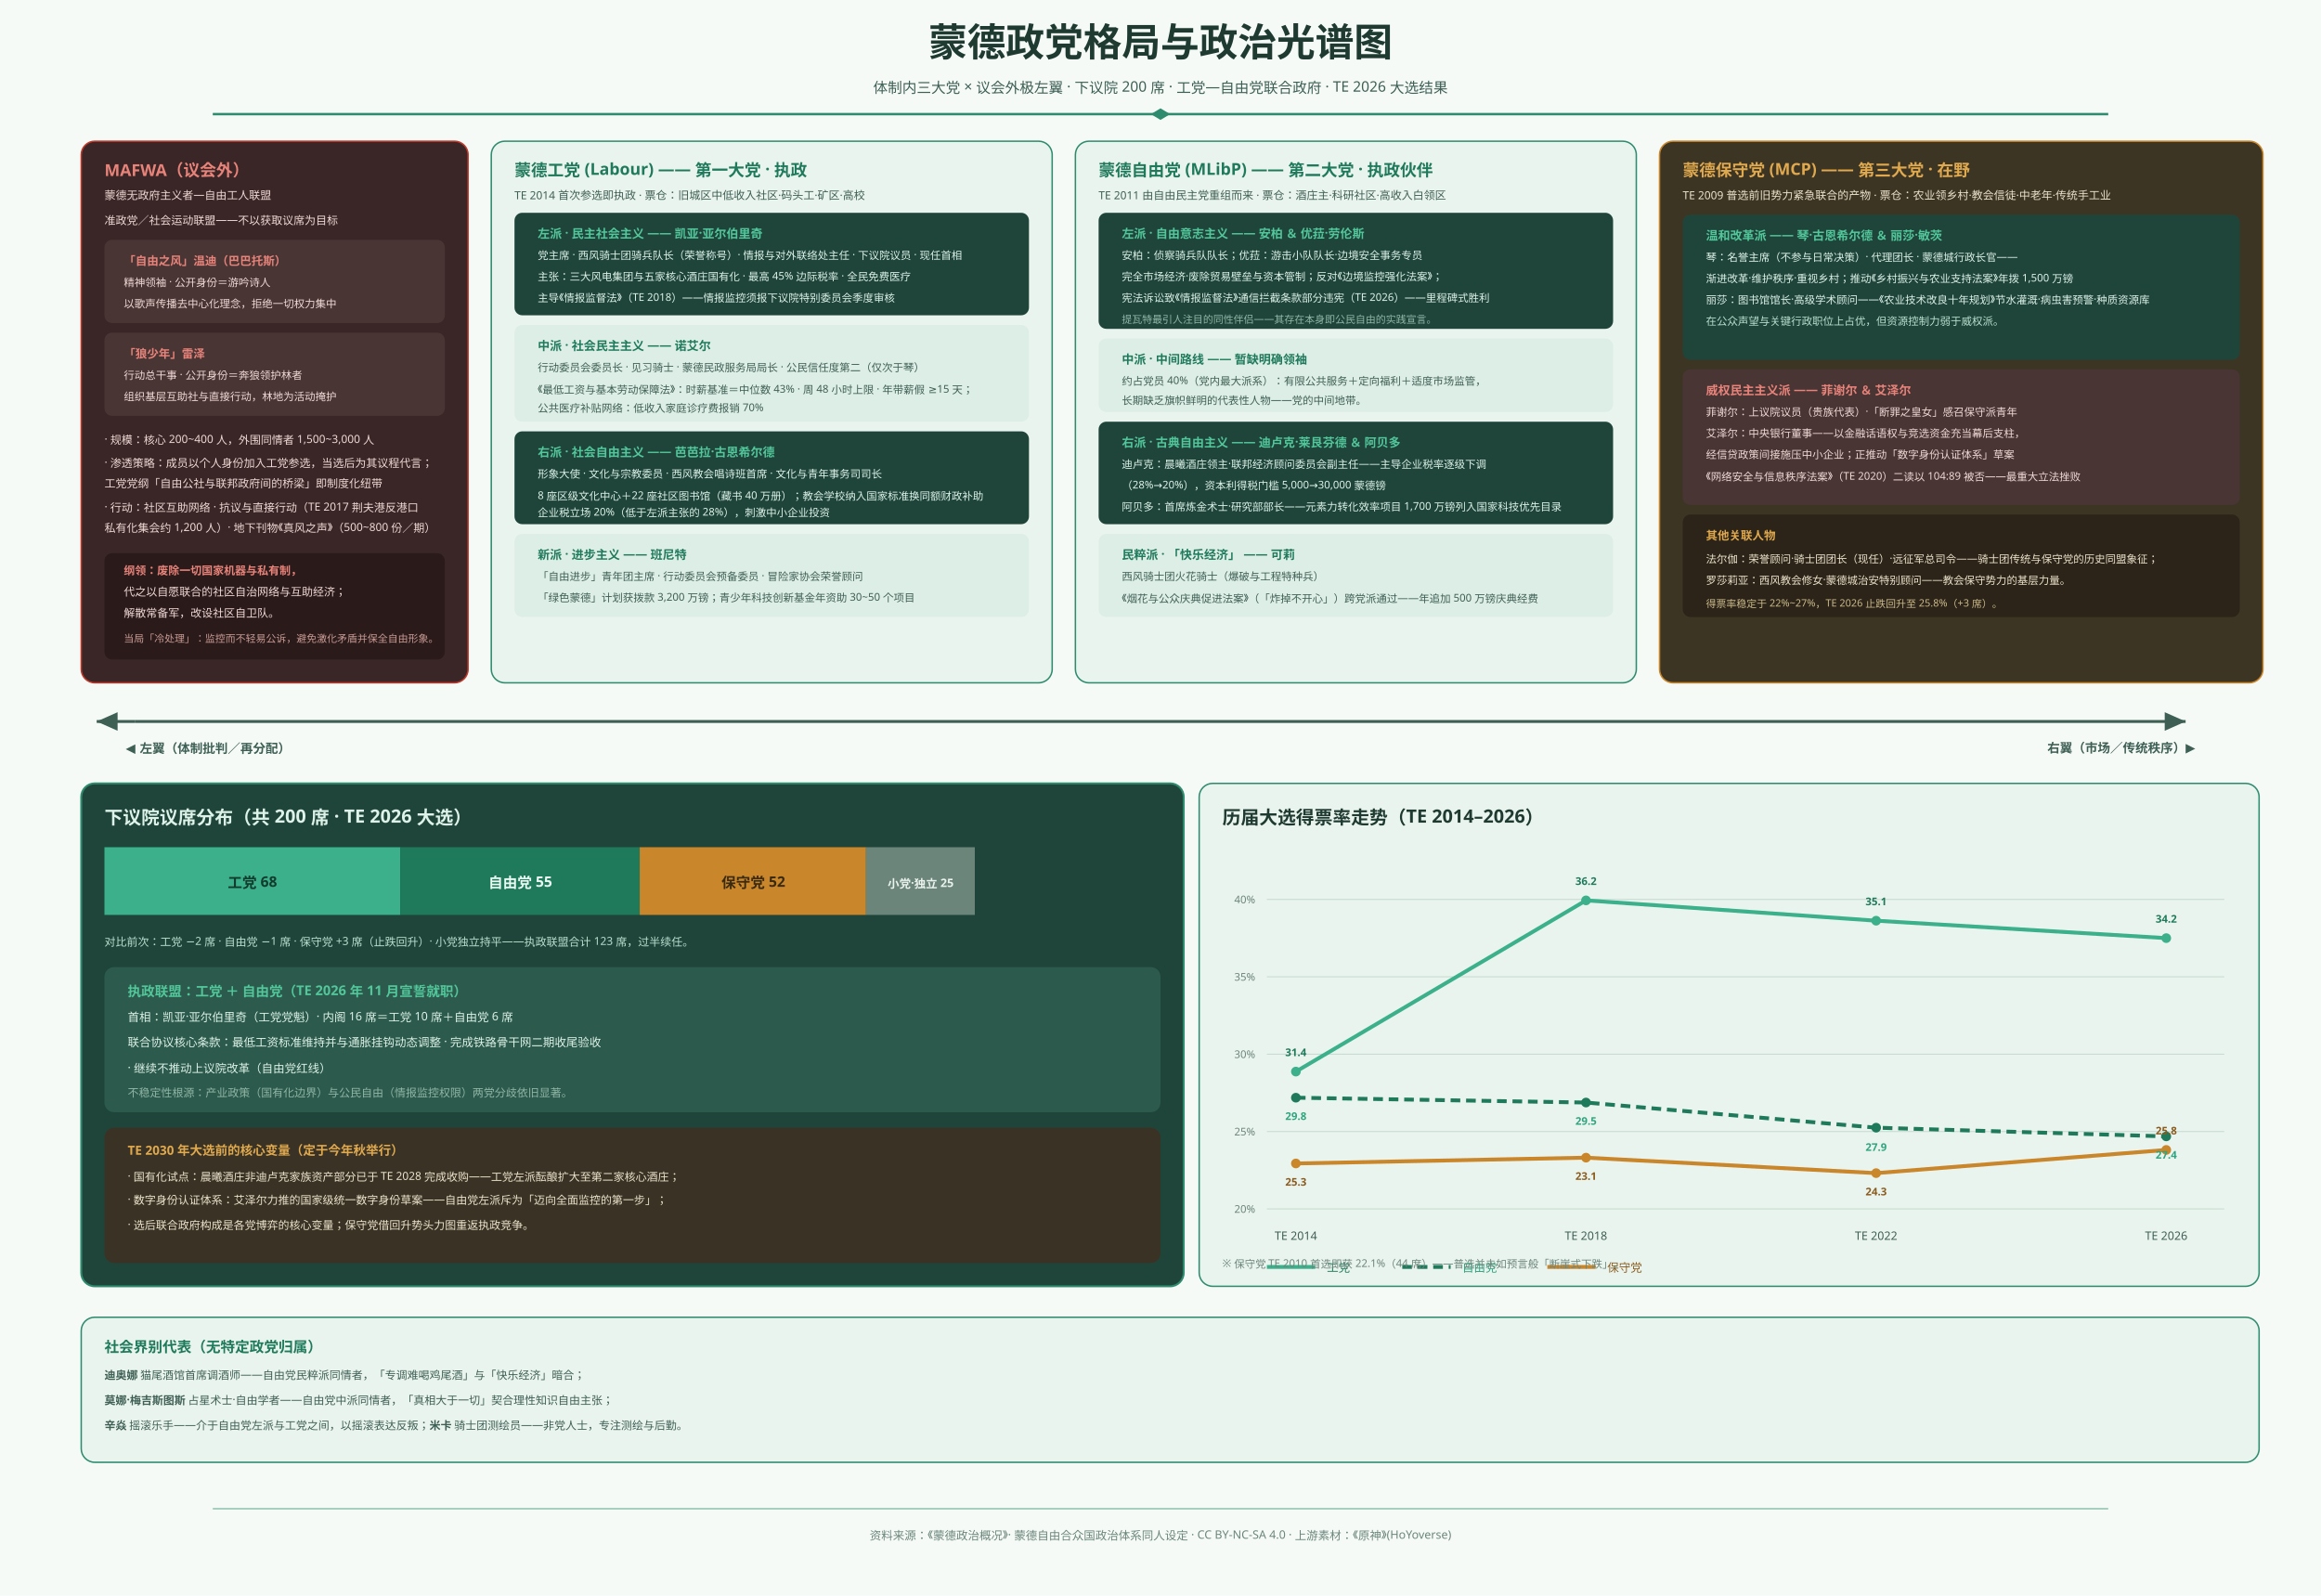
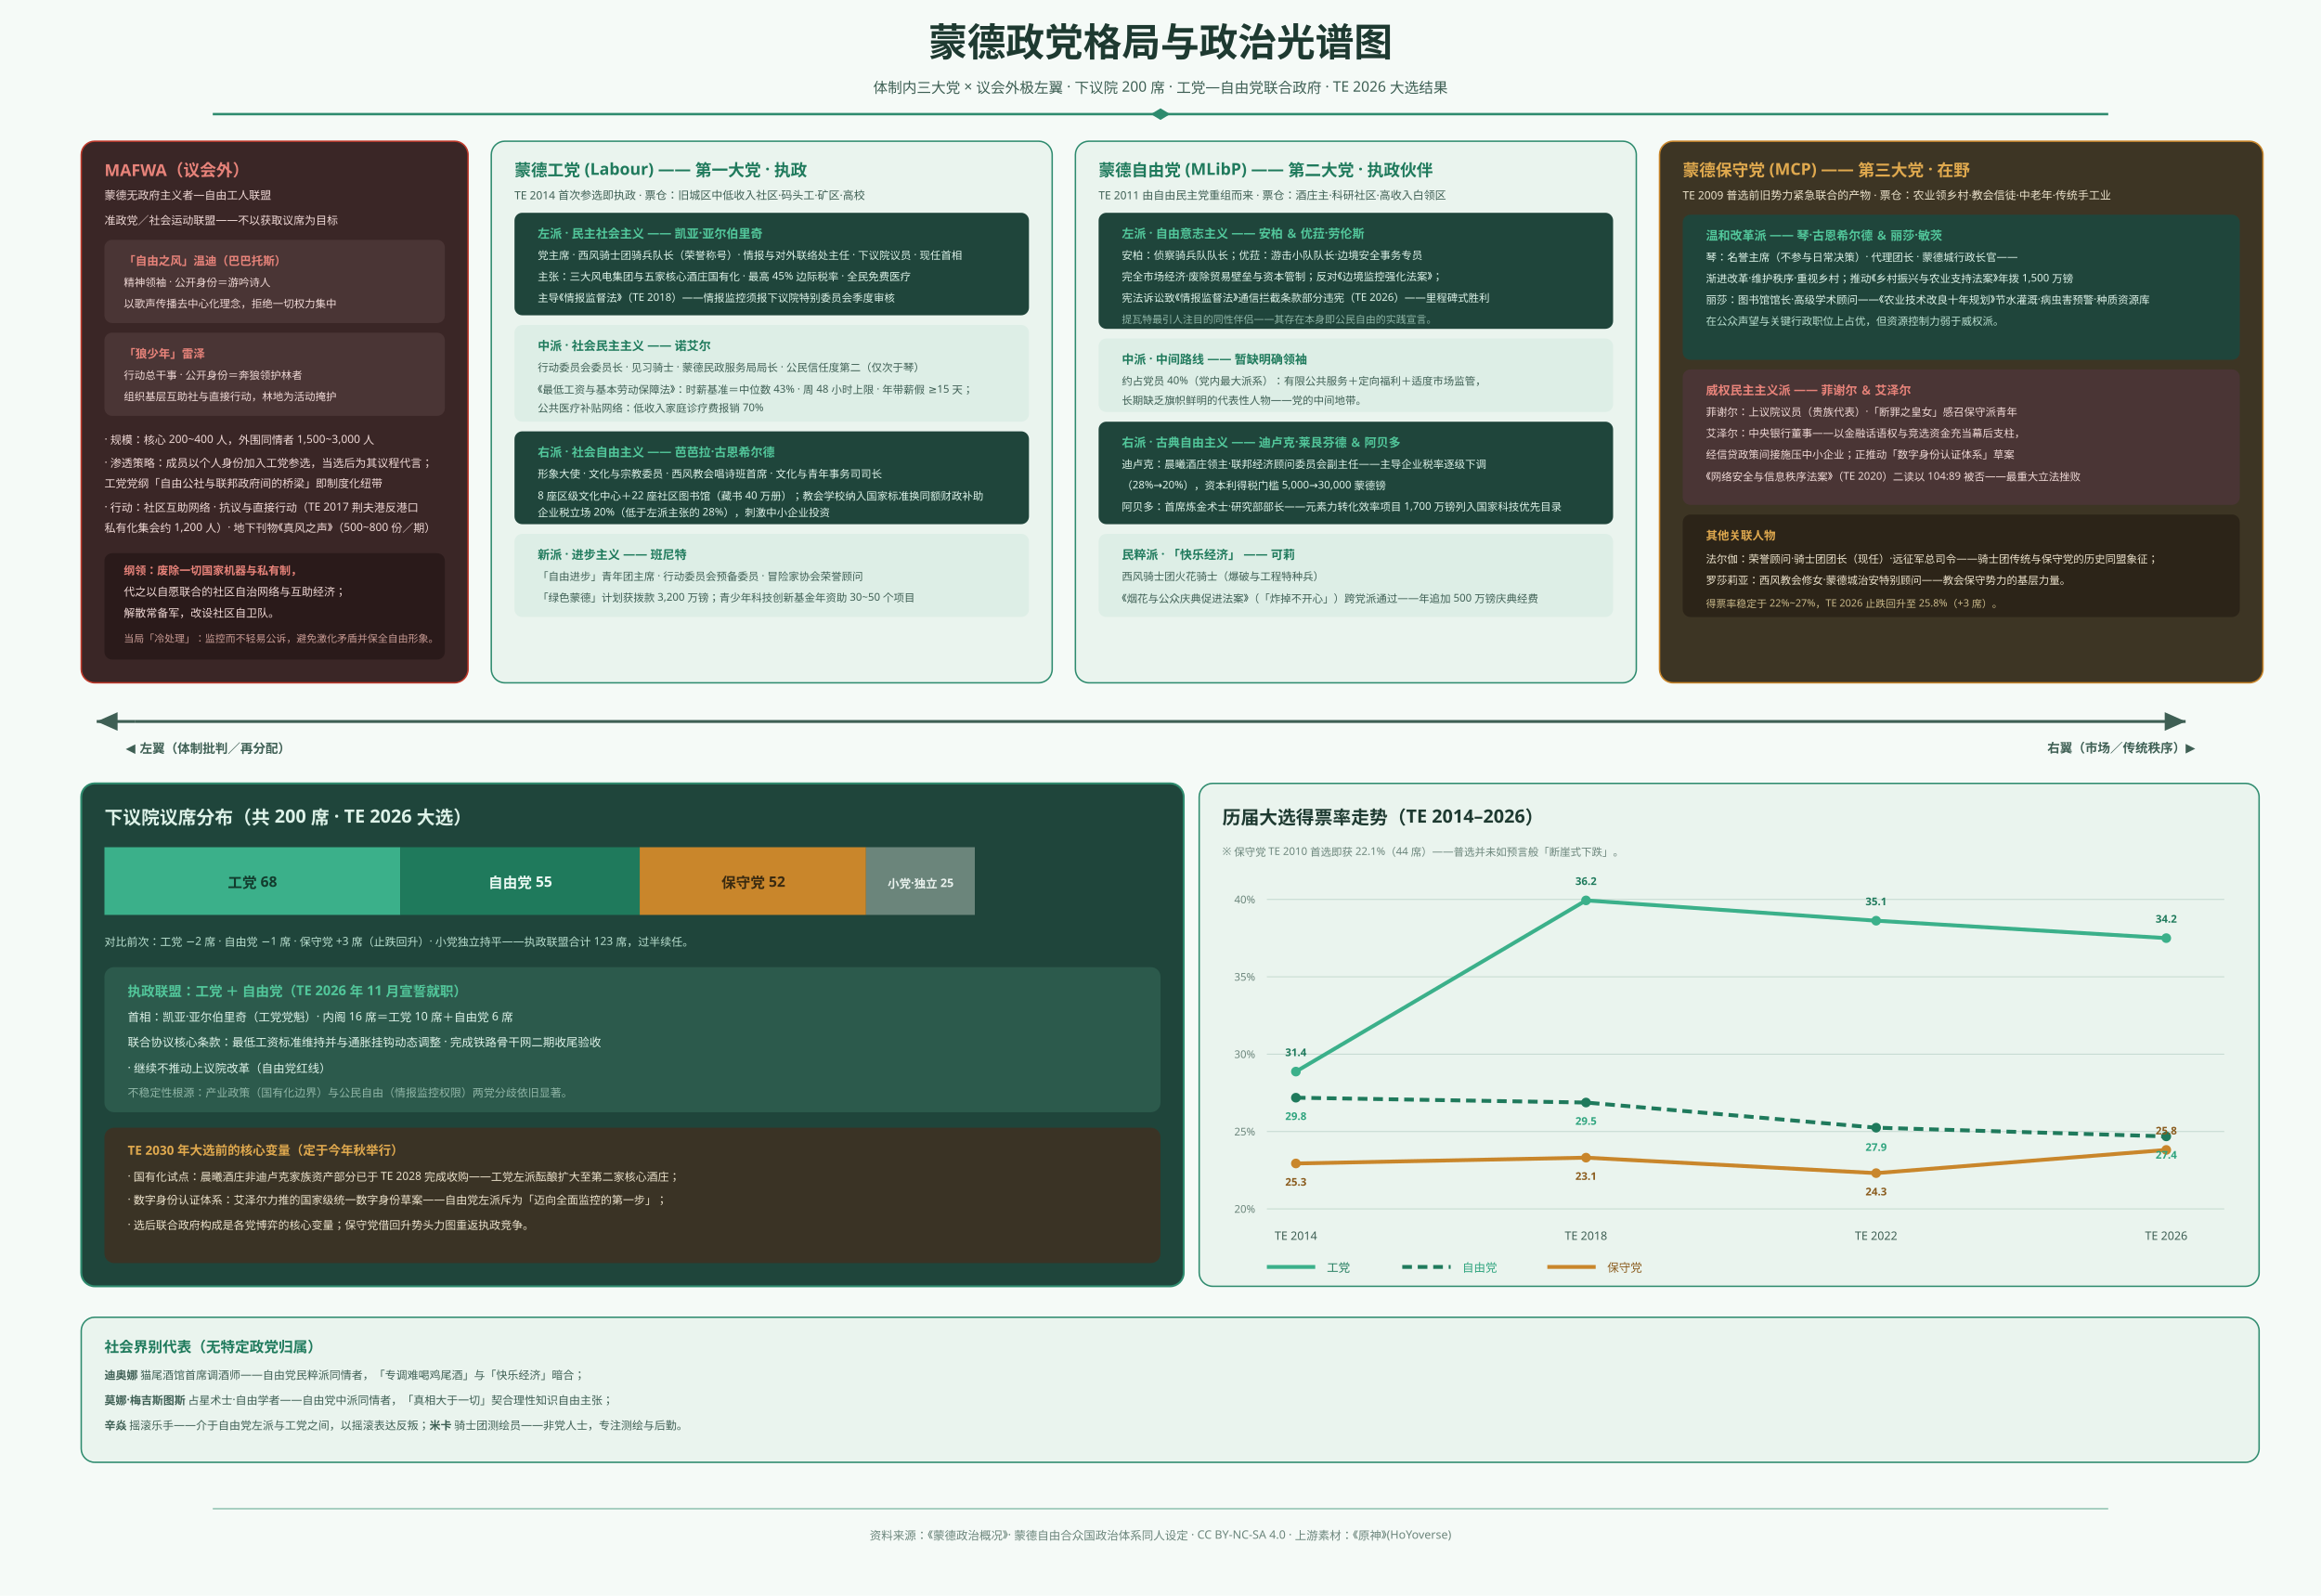
<svg xmlns="http://www.w3.org/2000/svg" viewBox="0 0 2400 1650" font-family="'Microsoft YaHei','PingFang SC','Noto Sans SC',sans-serif">
  <defs>
    <linearGradient id="anemoTop" x1="0" y1="0" x2="0" y2="1">
      <stop offset="0" stop-color="#3BB08A" />
      <stop offset="1" stop-color="#1F7A5C" />
    </linearGradient>
    <marker id="arrowDark" viewBox="0 0 10 10" refX="9" refY="5" markerWidth="8" markerHeight="8" orient="auto-start-reverse">
      <path d="M 0 1 L 9 5 L 0 9 Z" fill="#3E5F54" />
    </marker>
  </defs>
  <rect width="2400" height="1650" fill="#F5FAF7" />
  <text x="1200" y="58" text-anchor="middle" font-size="40" font-weight="700" fill="#1E3A31">蒙德政党格局与政治光谱图</text>
  <text x="1200" y="96" text-anchor="middle" font-size="15" fill="#3E5F54">体制内三大党 × 议会外极左翼 · 下议院 200 席 · 工党—自由党联合政府 · TE 2026 大选结果</text>
  <line x1="220" y1="118" x2="2180" y2="118" stroke="#2E8B6E" stroke-width="2.5" />
  <polygon points="1200,112 1210,118 1200,124 1190,118" fill="#2E8B6E" />
  <g>
    <rect x="84" y="146" width="400" height="560" rx="14" fill="#3A2626" stroke="#C0392B" stroke-width="1.5" />
    <text x="108" y="182" font-size="17" font-weight="700" fill="#E8837A">MAFWA（议会外）</text>
    <text x="108" y="206" font-size="11.5" fill="#F0D9D6">蒙德无政府主义者—自由工人联盟</text>
    <text x="108" y="232" font-size="11.5" fill="#F0D9D6">准政党／社会运动联盟——不以获取议席为目标</text>
    <rect x="108" y="248" width="352" height="86" rx="8" fill="#4A3535" />
    <text x="128" y="274" font-size="12" font-weight="700" fill="#E8837A">「自由之风」温迪（巴巴托斯）</text>
    <text x="128" y="296" font-size="11" fill="#F0D9D6">精神领袖 · 公开身份＝游吟诗人</text>
    <text x="128" y="318" font-size="11" fill="#F0D9D6">以歌声传播去中心化理念，拒绝一切权力集中</text>
    <rect x="108" y="344" width="352" height="86" rx="8" fill="#4A3535" />
    <text x="128" y="370" font-size="12" font-weight="700" fill="#E8837A">「狼少年」雷泽</text>
    <text x="128" y="392" font-size="11" fill="#F0D9D6">行动总干事 · 公开身份＝奔狼领护林者</text>
    <text x="128" y="414" font-size="11" fill="#F0D9D6">组织基层互助社与直接行动，林地为活动掩护</text>
    <text x="108" y="458" font-size="11.5" fill="#F0D9D6">· 规模：核心 200~400 人，外围同情者 1,500~3,000 人</text>
    <text x="108" y="482" font-size="11.5" fill="#F0D9D6">· 渗透策略：成员以个人身份加入工党参选，当选后为其议程代言；</text>
    <text x="108" y="504" font-size="11.5" fill="#F0D9D6">  工党党纲「自由公社与联邦政府间的桥梁」即制度化纽带</text>
    <text x="108" y="528" font-size="11.5" fill="#F0D9D6">· 行动：社区互助网络 · 抗议与直接行动（TE 2017 荆夫港反港口</text>
    <text x="108" y="550" font-size="11.5" fill="#F0D9D6">  私有化集会约 1,200 人）· 地下刊物《真风之声》（500~800 份／期）</text>
    <rect x="108" y="572" width="352" height="110" rx="8" fill="#2A1A1A" />
    <text x="128" y="594" font-size="11.5" font-weight="700" fill="#E8837A">纲领：废除一切国家机器与私有制，</text>
    <text x="128" y="616" font-size="11.5" fill="#F0D9D6">代之以自愿联合的社区自治网络与互助经济；</text>
    <text x="128" y="638" font-size="11.5" fill="#F0D9D6">解散常备军，改设社区自卫队。</text>
    <text x="128" y="664" font-size="10.5" fill="#C99B94">当局「冷处理」：监控而不轻易公诉，避免激化矛盾并保全自由形象。</text>
    <rect x="508" y="146" width="580" height="560" rx="14" fill="#EAF4EE" stroke="#2E8B6E" stroke-width="1.5" />
    <text x="532" y="182" font-size="17" font-weight="700" fill="#1F7A5C">蒙德工党 (Labour) —— 第一大党 · 执政</text>
    <text x="532" y="206" font-size="11.5" fill="#3E5F54">TE 2014 首次参选即执政 · 票仓：旧城区中低收入社区·码头工·矿区·高校</text>
    <rect x="532" y="220" width="532" height="106" rx="8" fill="#1F453B" />
    <text x="556" y="246" font-size="12.5" font-weight="700" fill="#52C79B">左派 · 民主社会主义 —— 凯亚·亚尔伯里奇</text>
    <text x="556" y="268" font-size="11" fill="#DDF2E8">党主席 · 西风骑士团骑兵队长（荣誉称号）· 情报与对外联络处主任 · 下议院议员 · 现任首相</text>
    <text x="556" y="290" font-size="11" fill="#DDF2E8">主张：三大风电集团与五家核心酒庄国有化 · 最高 45% 边际税率 · 全民免费医疗</text>
    <text x="556" y="312" font-size="11" fill="#DDF2E8">主导《情报监督法》（TE 2018）——情报监控须报下议院特别委员会季度审核</text>
    <rect x="532" y="336" width="532" height="100 " rx="8" fill="#DDEEE6" />
    <text x="556" y="362" font-size="12.5" font-weight="700" fill="#1F7A5C">中派 · 社会民主主义 —— 诺艾尔</text>
    <text x="556" y="384" font-size="11" fill="#3E5F54">行动委员会委员长 · 见习骑士 · 蒙德民政服务局局长 · 公民信任度第二（仅次于琴）</text>
    <text x="556" y="406" font-size="11" fill="#3E5F54">《最低工资与基本劳动保障法》：时薪基准＝中位数 43% · 周 48 小时上限 · 年带薪假 ≥15 天；</text>
    <text x="556" y="426" font-size="11" fill="#3E5F54">公共医疗补贴网络：低收入家庭诊疗费报销 70%</text>
    <rect x="532" y="446" width="532" height="96" rx="8" fill="#1F453B" />
    <text x="556" y="472" font-size="12.5" font-weight="700" fill="#52C79B">右派 · 社会自由主义 —— 芭芭拉·古恩希尔德</text>
    <text x="556" y="494" font-size="11" fill="#DDF2E8">形象大使 · 文化与宗教委员 · 西风教会唱诗班首席 · 文化与青年事务司司长</text>
    <text x="556" y="516" font-size="11" fill="#DDF2E8">8 座区级文化中心＋22 座社区图书馆（藏书 40 万册）；教会学校纳入国家标准换同额财政补助</text>
    <text x="556" y="534" font-size="11" fill="#DDF2E8">企业税立场 20%（低于左派主张的 28%），刺激中小企业投资</text>
    <rect x="532" y="552" width="532" height="86" rx="8" fill="#DDEEE6" />
    <text x="556" y="578" font-size="12.5" font-weight="700" fill="#1F7A5C">新派 · 进步主义 —— 班尼特</text>
    <text x="556" y="600" font-size="11" fill="#3E5F54">「自由进步」青年团主席 · 行动委员会预备委员 · 冒险家协会荣誉顾问</text>
    <text x="556" y="622" font-size="11" fill="#3E5F54">「绿色蒙德」计划获拨款 3,200 万镑；青少年科技创新基金年资助 30~50 个项目</text>
    <rect x="1112" y="146" width="580" height="560" rx="14" fill="#EAF4EE" stroke="#2E8B6E" stroke-width="1.5" />
    <text x="1136" y="182" font-size="17" font-weight="700" fill="#1F7A5C">蒙德自由党 (MLibP) —— 第二大党 · 执政伙伴</text>
    <text x="1136" y="206" font-size="11.5" fill="#3E5F54">TE 2011 由自由民主党重组而来 · 票仓：酒庄主·科研社区·高收入白领区</text>
    <rect x="1136" y="220" width="532" height="120" rx="8" fill="#1F453B" />
    <text x="1160" y="246" font-size="12.5" font-weight="700" fill="#52C79B">左派 · 自由意志主义 —— 安柏 ＆ 优菈·劳伦斯</text>
    <text x="1160" y="268" font-size="11" fill="#DDF2E8">安柏：侦察骑兵队队长；优菈：游击小队队长·边境安全事务专员</text>
    <text x="1160" y="290" font-size="11" fill="#DDF2E8">完全市场经济·废除贸易壁垒与资本管制；反对《边境监控强化法案》；</text>
    <text x="1160" y="312" font-size="11" fill="#DDF2E8">宪法诉讼致《情报监督法》通信拦截条款部分违宪（TE 2026）——里程碑式胜利</text>
    <text x="1160" y="334" font-size="10.5" fill="#8FB5A6">提瓦特最引人注目的同性伴侣——其存在本身即公民自由的实践宣言。</text>
    <rect x="1136" y="350" width="532" height="76" rx="8" fill="#DDEEE6" />
    <text x="1160" y="376" font-size="12.5" font-weight="700" fill="#1F7A5C">中派 · 中间路线 —— 暂缺明确领袖</text>
    <text x="1160" y="398" font-size="11" fill="#3E5F54">约占党员 40%（党内最大派系）：有限公共服务＋定向福利＋适度市场监管，</text>
    <text x="1160" y="418" font-size="11" fill="#3E5F54">长期缺乏旗帜鲜明的代表性人物——党的中间地带。</text>
    <rect x="1136" y="436" width="532" height="106" rx="8" fill="#1F453B" />
    <text x="1160" y="462" font-size="12.5" font-weight="700" fill="#52C79B">右派 · 古典自由主义 —— 迪卢克·莱艮芬德 ＆ 阿贝多</text>
    <text x="1160" y="484" font-size="11" fill="#DDF2E8">迪卢克：晨曦酒庄领主·联邦经济顾问委员会副主任——主导企业税率逐级下调</text>
    <text x="1160" y="506" font-size="11" fill="#DDF2E8">（28%→20%），资本利得税门槛 5,000→30,000 蒙德镑</text>
    <text x="1160" y="528" font-size="11" fill="#DDF2E8">阿贝多：首席炼金术士·研究部部长——元素力转化效率项目 1,700 万镑列入国家科技优先目录</text>
    <rect x="1136" y="552" width="532" height="86 " rx="8" fill="#DDEEE6" />
    <text x="1160" y="578" font-size="12.5" font-weight="700" fill="#1F7A5C">民粹派 · 「快乐经济」 —— 可莉</text>
    <text x="1160" y="600" font-size="11" fill="#3E5F54">西风骑士团火花骑士（爆破与工程特种兵）</text>
    <text x="1160" y="622" font-size="11" fill="#3E5F54">《烟花与公众庆典促进法案》（「炸掉不开心」）跨党派通过——年追加 500 万镑庆典经费</text>
    <rect x="1716" y="146" width="624" height="560" rx="14" fill="#3D3524" stroke="#C9862B" stroke-width="1.5" />
    <text x="1740" y="182" font-size="17" font-weight="700" fill="#E0A94E">蒙德保守党 (MCP) —— 第三大党 · 在野</text>
    <text x="1740" y="206" font-size="11.5" fill="#EDE3CC">TE 2009 普选前旧势力紧急联合的产物 · 票仓：农业领乡村·教会信徒·中老年·传统手工业</text>
    <rect x="1740" y="222" width="576" height="150" rx="8" fill="#1F453B" />
    <text x="1764" y="248" font-size="12.5" font-weight="700" fill="#52C79B">温和改革派 —— 琴·古恩希尔德 ＆ 丽莎·敏茨</text>
    <text x="1764" y="270" font-size="11" fill="#DDF2E8">琴：名誉主席（不参与日常决策）· 代理团长 · 蒙德城行政长官——</text>
    <text x="1764" y="292" font-size="11" fill="#DDF2E8">渐进改革·维护秩序·重视乡村；推动《乡村振兴与农业支持法案》年拨 1,500 万镑</text>
    <text x="1764" y="314" font-size="11" fill="#DDF2E8">丽莎：图书馆馆长·高级学术顾问——《农业技术改良十年规划》节水灌溉·病虫害预警·种质资源库</text>
    <text x="1764" y="336" font-size="11" fill="#B9DFCF">在公众声望与关键行政职位上占优，但资源控制力弱于威权派。</text>
    <rect x="1740" y="382 " width="576" height="140" rx="8" fill="#4A3535" />
    <text x="1764" y="408" font-size="12.5" font-weight="700" fill="#E8837A">威权民主主义派 —— 菲谢尔 ＆ 艾泽尔</text>
    <text x="1764" y="430" font-size="11" fill="#F0D9D6">菲谢尔：上议院议员（贵族代表）·「断罪之皇女」感召保守派青年</text>
    <text x="1764" y="452" font-size="11" fill="#F0D9D6">艾泽尔：中央银行董事——以金融话语权与竞选资金充当幕后支柱，</text>
    <text x="1764" y="474" font-size="11" fill="#F0D9D6">经信贷政策间接施压中小企业；正推动「数字身份认证体系」草案</text>
    <text x="1764" y="496" font-size="11" fill="#F0D9D6">《网络安全与信息秩序法案》（TE 2020）二读以 104:89 被否——最重大立法挫败</text>
    <rect x="1740" y="532" width="576" height="106 " rx="8" fill="#2C2418" />
    <text x="1764" y="558" font-size="12" font-weight="700" fill="#E0A94E">其他关联人物</text>
    <text x="1764" y="582" font-size="11" fill="#EDE3CC">法尔伽：荣誉顾问·骑士团团长（现任）·远征军总司令——骑士团传统与保守党的历史同盟象征；</text>
    <text x="1764" y="604" font-size="11" fill="#EDE3CC">罗莎莉亚：西风教会修女·蒙德城治安特别顾问——教会保守势力的基层力量。</text>
    <text x="1764" y="628" font-size="10.5" fill="#C9B98A">得票率稳定于 22%~27%，TE 2026 止跌回升至 25.8%（+3 席）。</text>
  </g>
  <g>
    <line x1="140" y1="746" x2="2260" y2="746" stroke="#3E5F54" stroke-width="3" marker-end="url(#arrowDark)" />
    <line x1="140" y1="746" x2="100" y2="746" stroke="#3E5F54" stroke-width="3" marker-end="url(#arrowDark)" />
    <text x="130" y="778" font-size="13" font-weight="700" fill="#3E5F54">◀ 左翼（体制批判／再分配）</text>
    <text x="2270" y="778" text-anchor="end" font-size="13" font-weight="700" fill="#3E5F54">右翼（市场／传统秩序）▶</text>
  </g>
  <g>
    <rect x="84" y="810" width="1140" height="520" rx="14" fill="#1F453B" stroke="#2E8B6E" stroke-width="2" />
    <text x="108" y="852" font-size="19" font-weight="700" fill="#DDF2E8">下议院议席分布（共 200 席 · TE 2026 大选）</text>
    <rect x="108" y="876" width="306" height="70" fill="#3BB08A" />
    <rect x="414" y="876" width="247.5" height="70" fill="#1F7A5C" />
    <rect x="661.5" y="876" width="234" height="70" fill="#C9862B" />
    <rect x="895.5" y="876" width="112.5" height="70" fill="#6B857B" />
    <text x="261" y="918" text-anchor="middle" font-size="15" font-weight="700" fill="#123B2D">工党 68</text>
    <text x="538" y="918" text-anchor="middle" font-size="15" font-weight="700" fill="#EAF9F3">自由党 55</text>
    <text x="779" y="918" text-anchor="middle" font-size="15" font-weight="700" fill="#3A2A10">保守党 52</text>
    <text x="952" y="918" text-anchor="middle" font-size="12" font-weight="700" fill="#EAF2EE">小党·独立 25</text>
    <text x="108" y="978" font-size="11.5" fill="#B9DFCF">对比前次：工党 −2 席 · 自由党 −1 席 · 保守党 +3 席（止跌回升）· 小党独立持平——执政联盟合计 123 席，过半续任。</text>
    <rect x="108" y="1000" width="1092" height="150" rx="10" fill="#2C5A4C" />
    <text x="132" y="1030" font-size="14" font-weight="700" fill="#52C79B">执政联盟：工党 ＋ 自由党（TE 2026 年 11 月宣誓就职）</text>
    <text x="132" y="1056" font-size="12" fill="#DDF2E8">首相：凯亚·亚尔伯里奇（工党党魁）· 内阁 16 席＝工党 10 席＋自由党 6 席</text>
    <text x="132" y="1082" font-size="12" fill="#DDF2E8">联合协议核心条款：最低工资标准维持并与通胀挂钩动态调整 · 完成铁路骨干网二期收尾验收</text>
    <text x="132" y="1108" font-size="12" fill="#DDF2E8">· 继续不推动上议院改革（自由党红线）</text>
    <text x="132" y="1134" font-size="11.5" fill="#8FB5A6">不稳定性根源：产业政策（国有化边界）与公民自由（情报监控权限）两党分歧依旧显著。</text>
    <rect x="108" y="1166 " width="1092" height="140" rx="10" fill="#3A3325" />
    <text x="132" y="1194" font-size="13" font-weight="700" fill="#E0A94E">TE 2030 年大选前的核心变量（定于今年秋举行）</text>
    <text x="132" y="1220" font-size="11.5" fill="#EDE3CC">· 国有化试点：晨曦酒庄非迪卢克家族资产部分已于 TE 2028 完成收购——工党左派酝酿扩大至第二家核心酒庄；</text>
    <text x="132" y="1244" font-size="11.5" fill="#EDE3CC">· 数字身份认证体系：艾泽尔力推的国家级统一数字身份草案——自由党左派斥为「迈向全面监控的第一步」；</text>
    <text x="132" y="1270" font-size="11.5" fill="#EDE3CC">· 选后联合政府构成是各党博弈的核心变量；保守党借回升势头力图重返执政竞争。</text>
  </g>
  <g>
    <rect x="1240" y="810" width="1096" height="520" rx="14" fill="#EAF4EE" stroke="#2E8B6E" stroke-width="1.5" />
    <text x="1264" y="852" font-size="19" font-weight="700" fill="#1E3A31">历届大选得票率走势（TE 2014–2026）</text>
    <g font-size="11" fill="#6B857B">
      <line x1="1310" y1="930" x2="2300" y2="930" stroke="#C5DAD0" />
      <text x="1298" y="934" text-anchor="end">40%</text>
      <line x1="1310" y1="1010" x2="2300" y2="1010" stroke="#C5DAD0" />
      <text x="1298" y="1014" text-anchor="end">35%</text>
      <line x1="1310" y1="1090" x2="2300" y2="1090" stroke="#C5DAD0" />
      <text x="1298" y="1094" text-anchor="end">30%</text>
      <line x1="1310" y1="1170" x2="2300" y2="1170" stroke="#C5DAD0" />
      <text x="1298" y="1174" text-anchor="end">25%</text>
      <line x1="1310" y1="1250" x2="2300" y2="1250" stroke="#C5DAD0" />
      <text x="1298" y="1254" text-anchor="end">20%</text>
    </g>
    <polyline points="1340,1108 1640,931 1940,952 2240,970" fill="none" stroke="#3BB08A" stroke-width="4" />
    <polyline points="1340,1135 1640,1140 1940,1166 2240,1175" fill="none" stroke="#1F7A5C" stroke-width="4" stroke-dasharray="10 6" />
    <polyline points="1340,1203 1640,1197 1940,1213 2240,1189" fill="none" stroke="#C9862B" stroke-width="4" />
    <g fill="#3BB08A">
      <circle cx="1340" cy="1108" r="5" />
      <circle cx="1640" cy="931" r="5" />
      <circle cx="1940" cy="952" r="5" />
      <circle cx="2240" cy="970" r="5" />
    </g>
    <g fill="#1F7A5C">
      <circle cx="1340" cy="1135" r="5" />
      <circle cx="1640" cy="1140" r="5" />
      <circle cx="1940" cy="1166" r="5" />
      <circle cx="2240" cy="1175" r="5" />
    </g>
    <g fill="#C9862B">
      <circle cx="1340" cy="1203" r="5" />
      <circle cx="1640" cy="1197" r="5" />
      <circle cx="1940" cy="1213" r="5" />
      <circle cx="2240" cy="1189" r="5" />
    </g>
    <g font-size="11" font-weight="700">
      <text x="1340" y="1092" text-anchor="middle" fill="#1F7A5C">31.4</text>
      <text x="1640" y="915" text-anchor="middle" fill="#1F7A5C">36.2</text>
      <text x="1940" y="936" text-anchor="middle" fill="#1F7A5C">35.1</text>
      <text x="2240" y="954" text-anchor="middle" fill="#1F7A5C">34.2</text>
      <text x="1340" y="1158" text-anchor="middle" fill="#2FA47E">29.8</text>
      <text x="1640" y="1163" text-anchor="middle" fill="#2FA47E">29.5</text>
      <text x="1940" y="1190" text-anchor="middle" fill="#2FA47E">27.9</text>
      <text x="2240" y="1198" text-anchor="middle" fill="#2FA47E">27.4</text>
      <text x="1340" y="1226" text-anchor="middle" fill="#8A5B1D">25.3</text>
      <text x="1640" y="1220" text-anchor="middle" fill="#8A5B1D">23.1</text>
      <text x="1940" y="1236" text-anchor="middle" fill="#8A5B1D">24.3</text>
      <text x="2240" y="1173" text-anchor="middle" fill="#8A5B1D">25.8</text>
    </g>
    <g font-size="12" fill="#3E5F54">
      <text x="1340" y="1282" text-anchor="middle">TE 2014</text>
      <text x="1640" y="1282" text-anchor="middle">TE 2018</text>
      <text x="1940" y="1282" text-anchor="middle">TE 2022</text>
      <text x="2240" y="1282" text-anchor="middle">TE 2026</text>
    </g>
    <g font-size="12">
      <line x1="1310" y1="1310" x2="1360" y2="1310" stroke="#3BB08A" stroke-width="4" />
      <text x="1372" y="1315" fill="#1F7A5C">工党</text>
      <line x1="1450" y1="1310" x2="1500" y2="1310" stroke="#1F7A5C" stroke-width="4" stroke-dasharray="10 6" />
      <text x="1512" y="1315" fill="#2FA47E">自由党</text>
      <line x1="1600" y1="1310" x2="1650" y2="1310" stroke="#C9862B" stroke-width="4" />
      <text x="1662" y="1315" fill="#8A5B1D">保守党</text>
    </g>
-     <text x="1264" y="1310" font-size="11" fill="#6B857B">※ 保守党 TE 2010 首选即获 22.1%（44 席）——普选并未如预言般「断崖式下跌」。</text>
+     <text x="1264" y="884" font-size="11" fill="#6B857B">※ 保守党 TE 2010 首选即获 22.1%（44 席）——普选并未如预言般「断崖式下跌」。</text>
  </g>
  <g>
    <rect x="84" y="1362" width="2252" height="150" rx="14" fill="#EAF4EE" stroke="#2E8B6E" stroke-width="1.5" />
    <text x="108" y="1398" font-size="15" font-weight="700" fill="#1F7A5C">社会界别代表（无特定政党归属）</text>
    <g font-size="11.5" fill="#3E5F54">
      <text x="108" y="1426">
        <tspan font-weight="700">迪奥娜</tspan> 猫尾酒馆首席调酒师——自由党民粹派同情者，「专调难喝鸡尾酒」与「快乐经济」暗合；</text>
      <text x="108" y="1452">
        <tspan font-weight="700">莫娜·梅吉斯图斯</tspan> 占星术士·自由学者——自由党中派同情者，「真相大于一切」契合理性知识自由主张；</text>
      <text x="108" y="1478">
        <tspan font-weight="700">辛焱</tspan> 摇滚乐手——介于自由党左派与工党之间，以摇滚表达反叛；<tspan font-weight="700">米卡</tspan> 骑士团测绘员——非党人士，专注测绘与后勤。</text>
    </g>
  </g>
  <line x1="220" y1="1560" x2="2180" y2="1560" stroke="#2E8B6E" stroke-width="1.5" opacity="0.5" />
  <text x="1200" y="1592" text-anchor="middle" font-size="12" fill="#6B857B">资料来源：《蒙德政治概况》· 蒙德自由合众国政治体系同人设定 · CC BY-NC-SA 4.0 · 上游素材：《原神》(HoYoverse)</text>
</svg>
